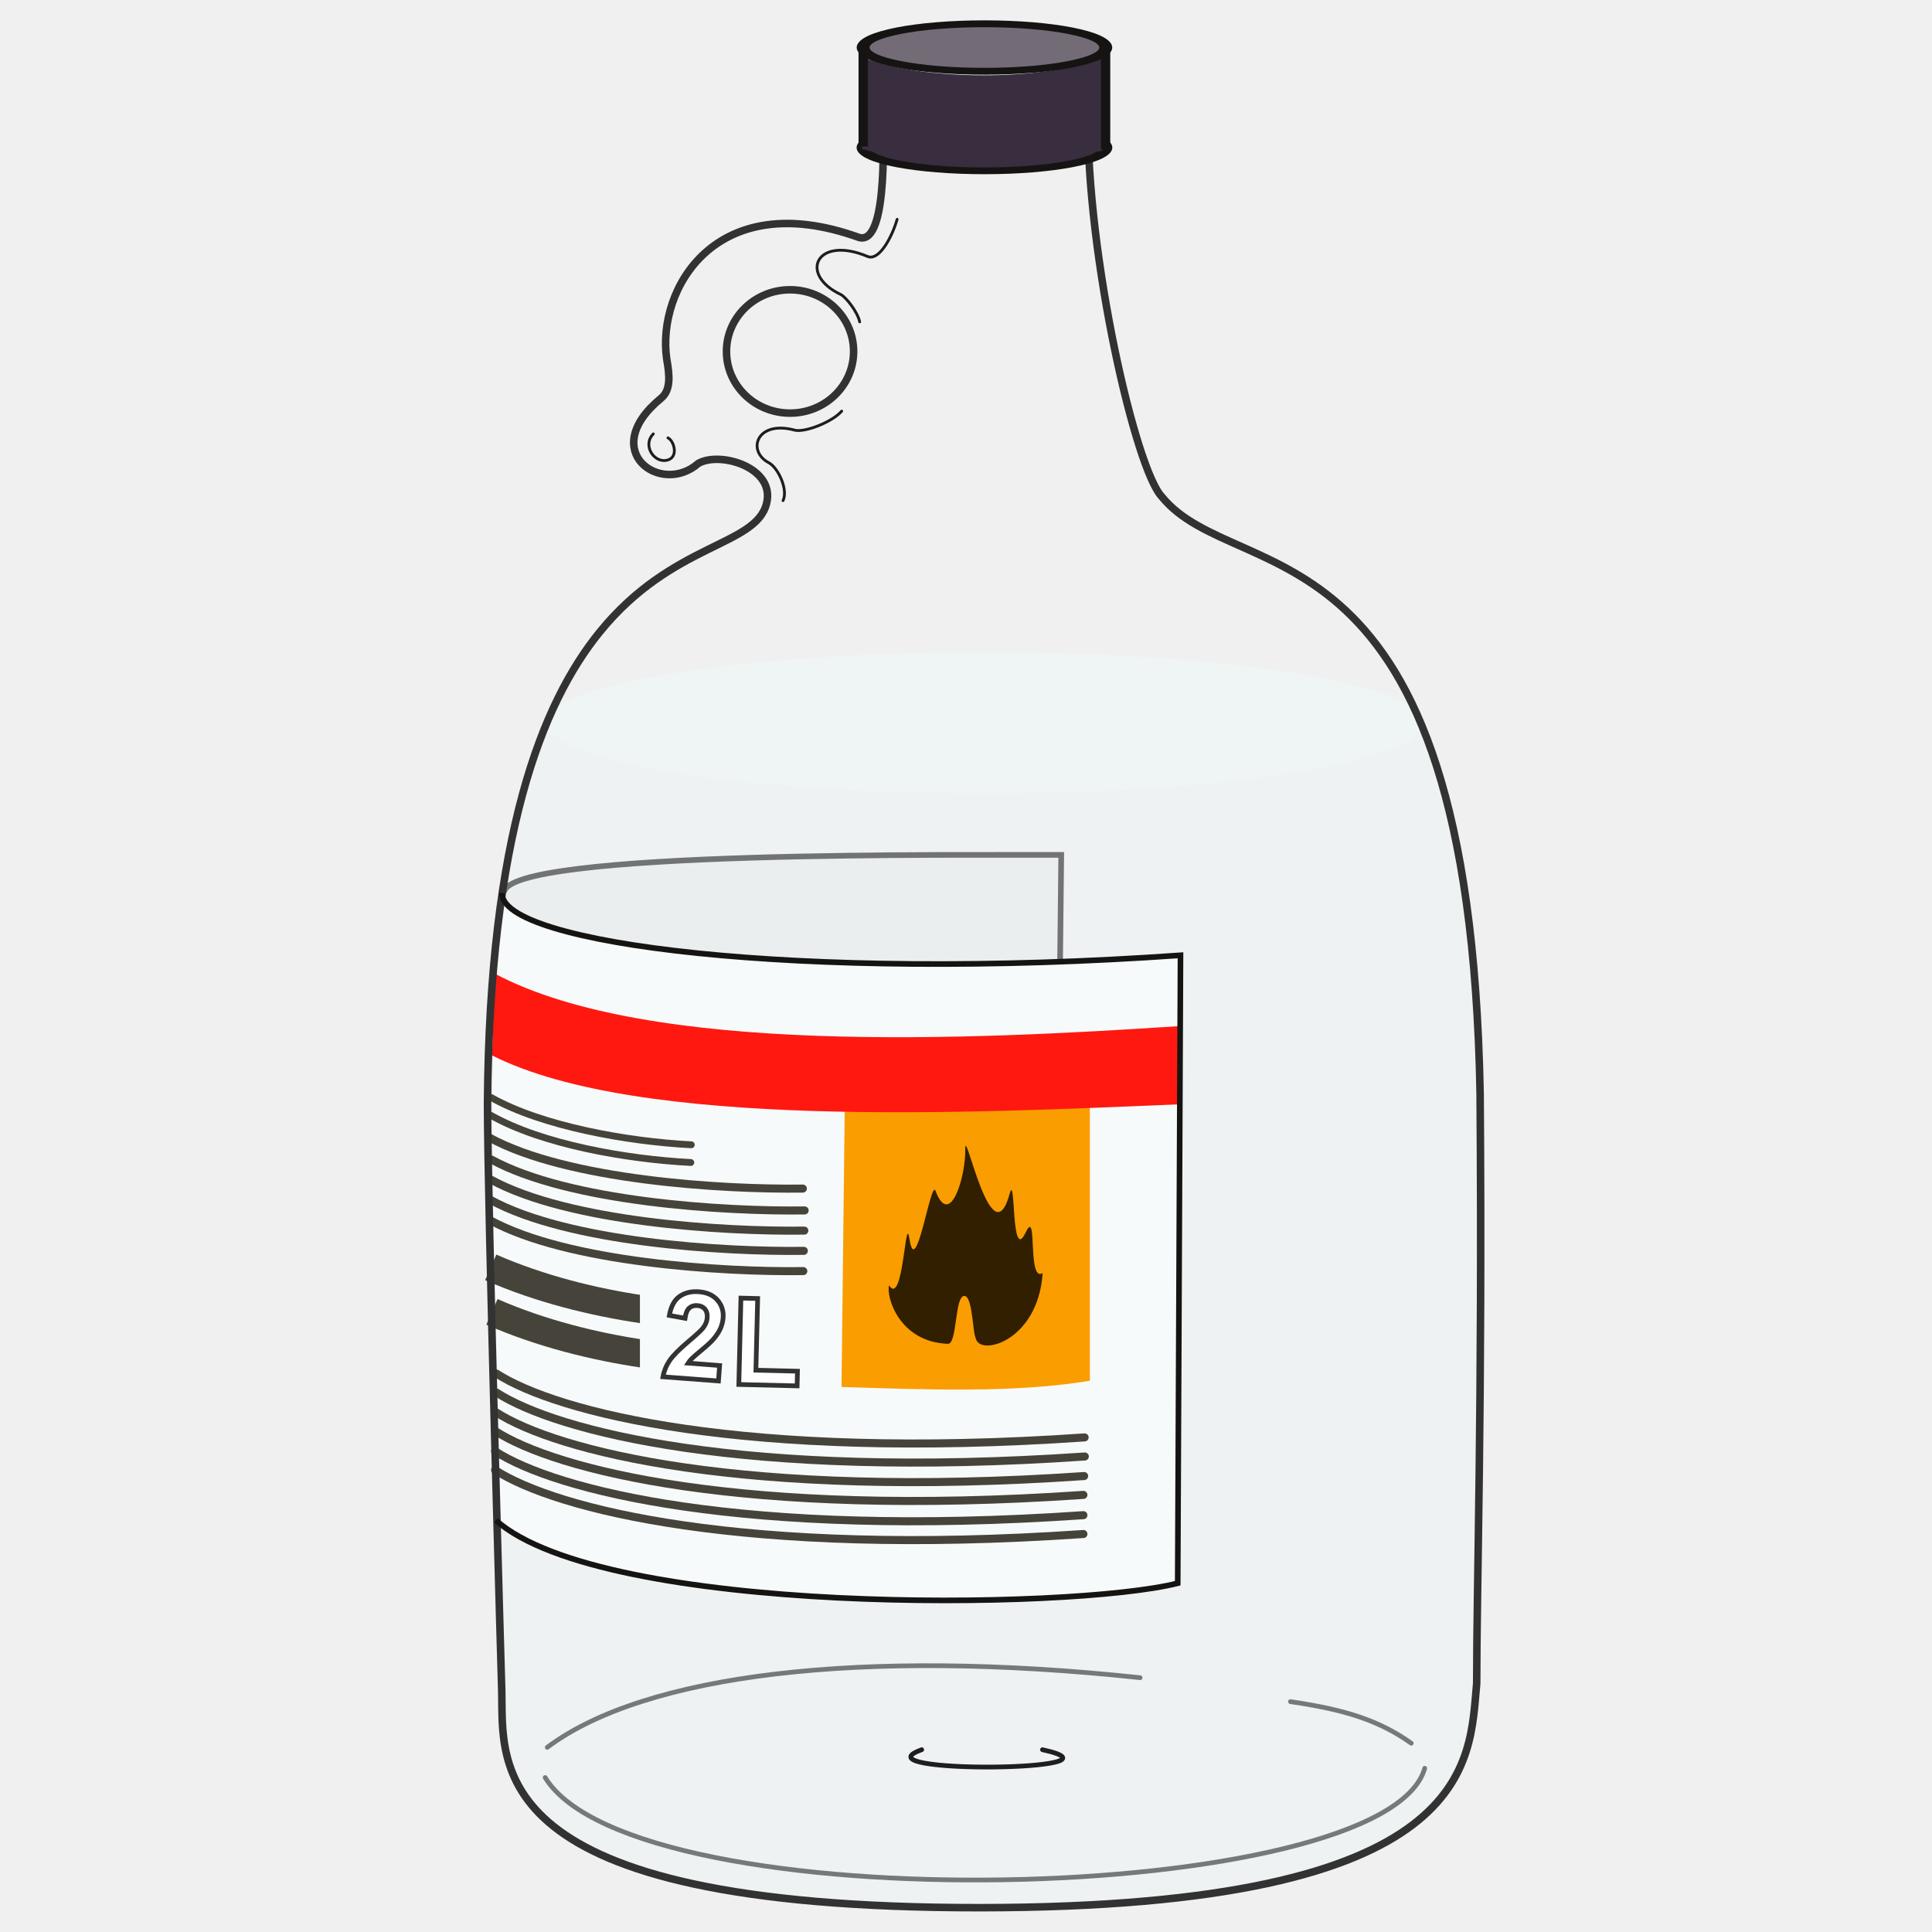
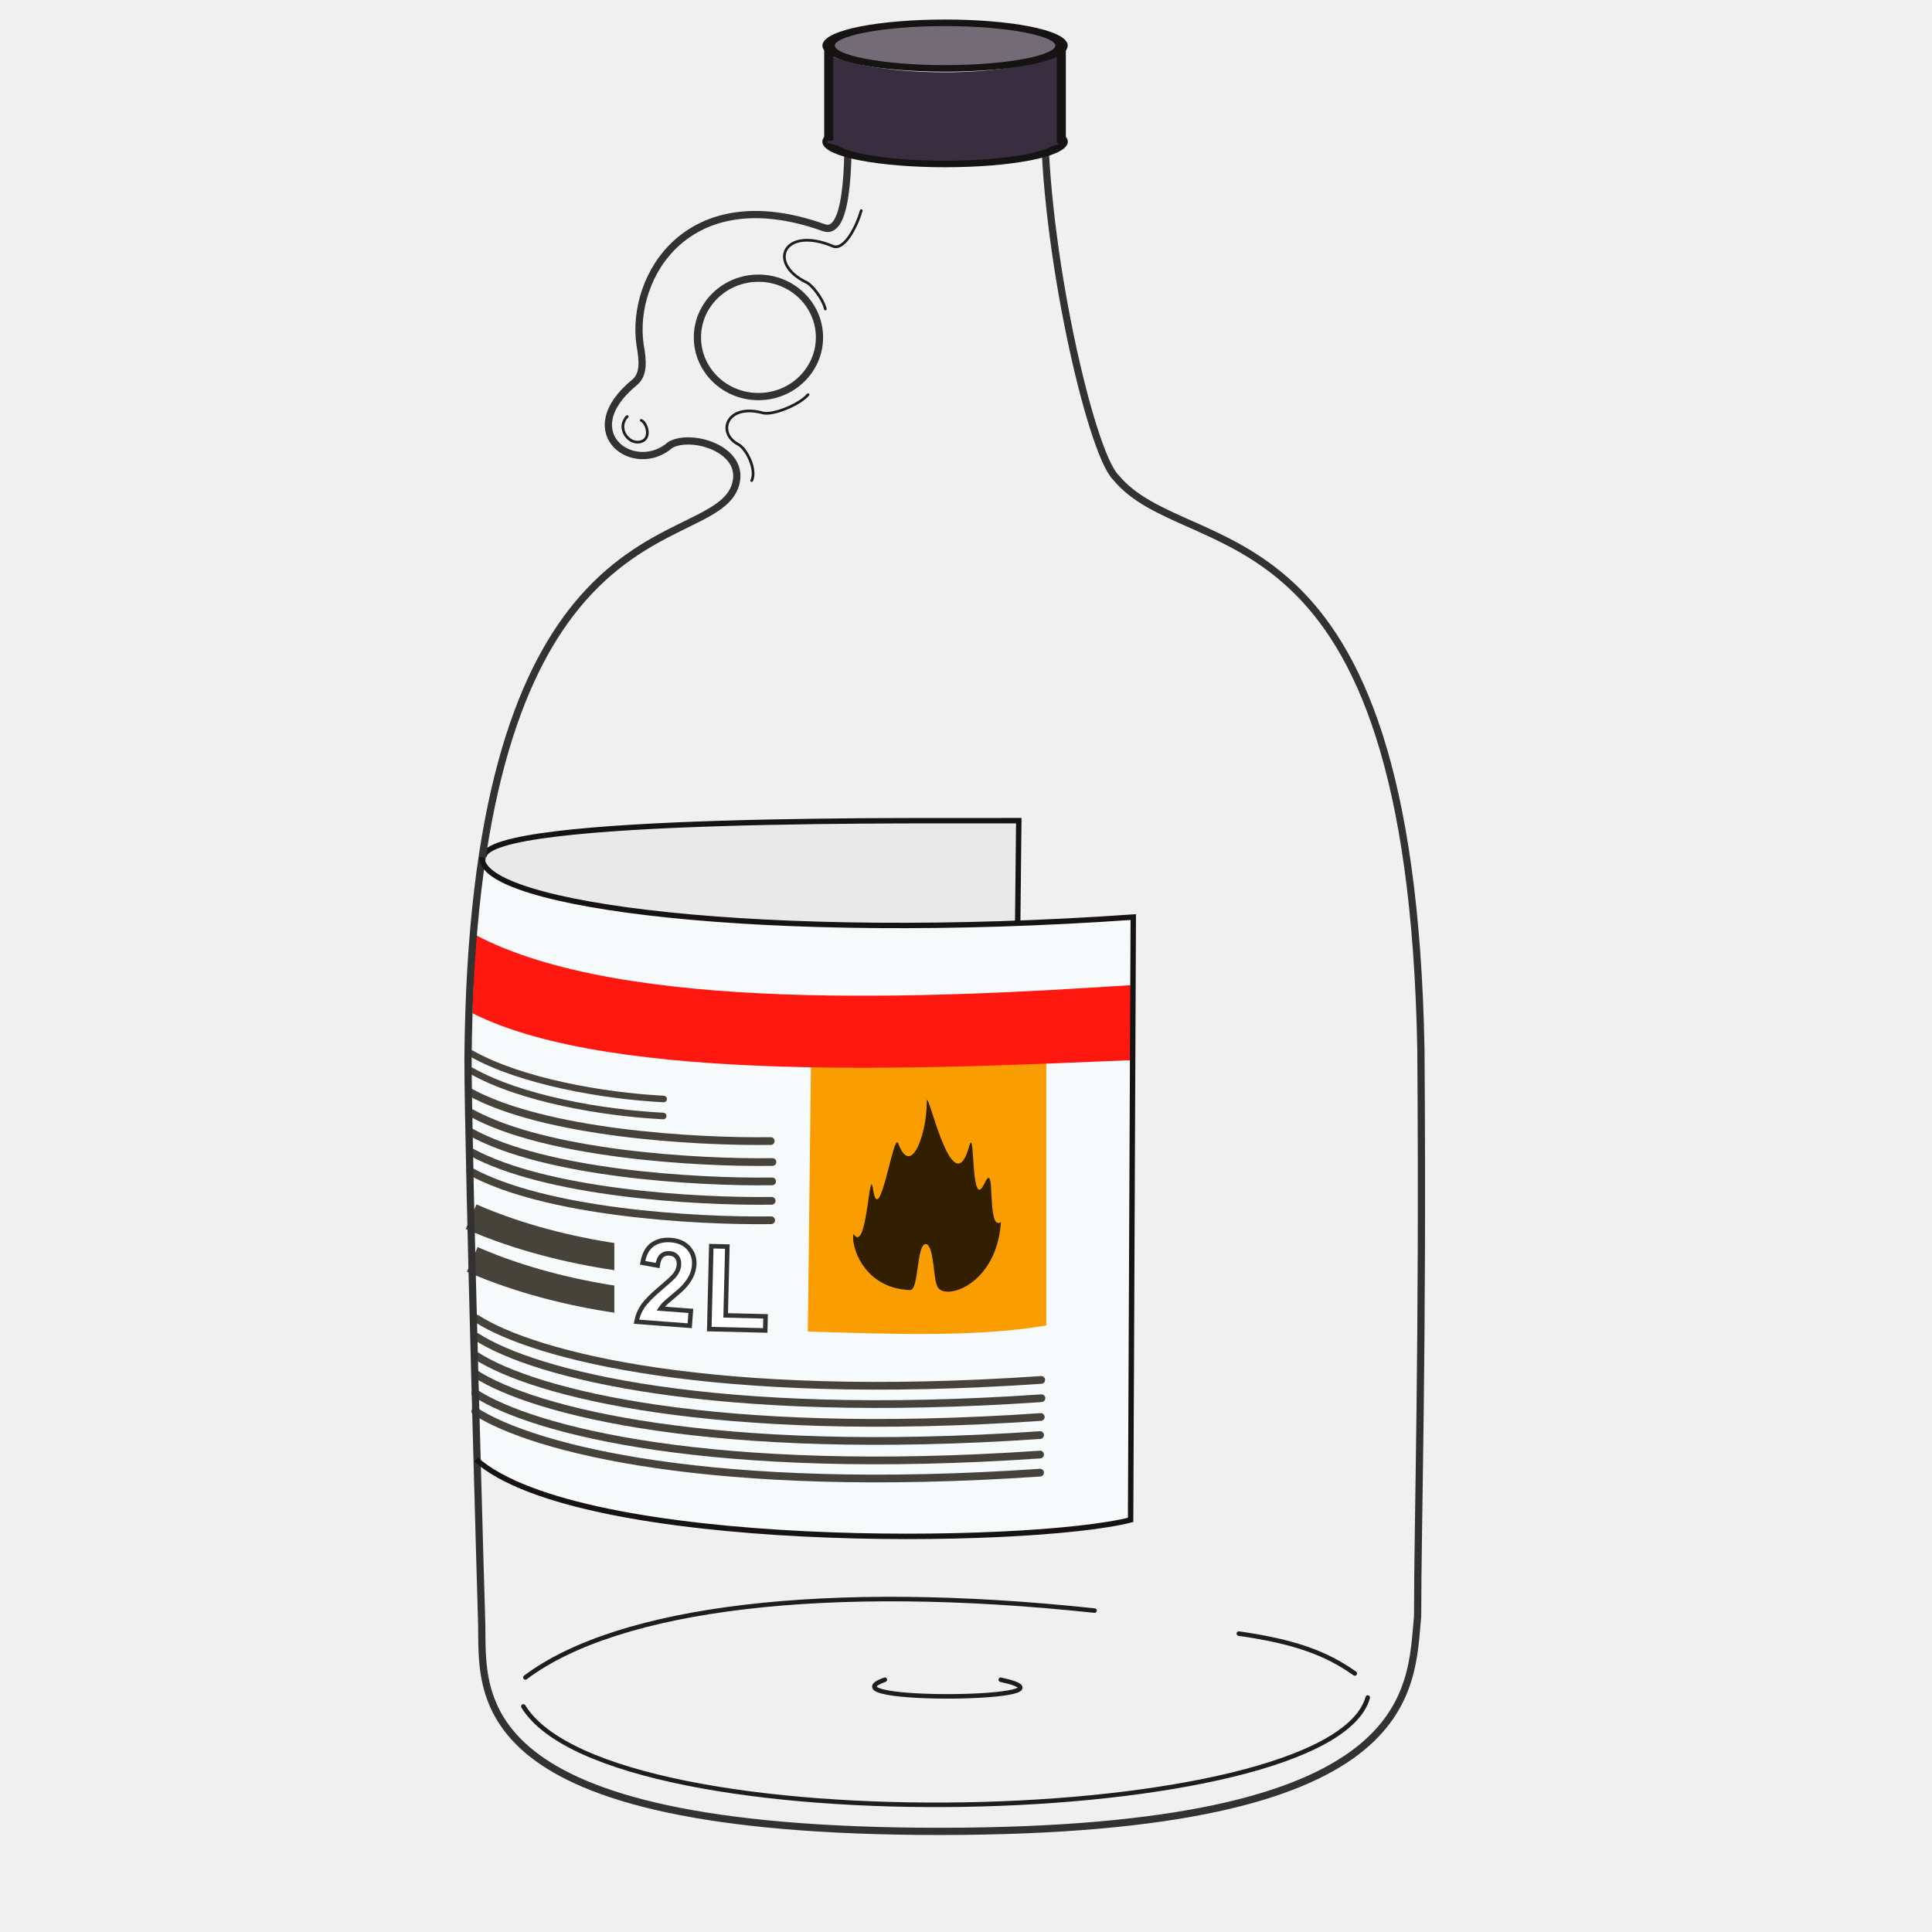
- <svg xmlns="http://www.w3.org/2000/svg" width="48px" height="48px" id="svg5120" version="1.1">
-   <defs id="defs5122">
-     </defs>
+ <svg xmlns="http://www.w3.org/2000/svg" width="200px" height="200px" viewBox="0 0 50 50" id="svg5120" version="1.1">
+   <defs id="defs3479">
+     <clipPath clipPathUnits="userSpaceOnUse" id="clippath1">
+       <polyline points="                                 15,15.5                                  14,17                                 13,19.7                                  12.2,24                                 12.5,43.5                                  13,44.6                                  14,45.55                                  15,46.15                                  17,46.8                                  19,47.15                                  22,47.35                                  25,47.4                                  29,47.2                                  31,46.94                                  33,46.45                                  34,46.05                                  35,45.5                                 36,44.46                                 36.4,43.5                                 36.7,42.3                                 36.8,30                                 36.7,26                                 36.6,24                                 35.95,19.7                                 34.85,17                                  33.8,15.5" fill="blue" stroke-width="0.4" style="fill:white;stroke:yellow" />
+     </clipPath>
+   </defs>
  <g id="layer1">
    <path id="path3025-8-3" style="fill:none;stroke:#1e1e1e;stroke-width:0.117;stroke-linecap:round;stroke-linejoin:round;stroke-miterlimit:4;stroke-opacity:1;stroke-dasharray:none" d="m 28.326,41.682 c -6.918,-0.74 -12.317,-0.083 -14.729,1.73" />
    <path id="path3027-2-3" style="fill:none;stroke:#1e1e1e;stroke-width:0.117;stroke-linecap:round;stroke-linejoin:round;stroke-miterlimit:4;stroke-opacity:1;stroke-dasharray:none" d="M 35.062,43.31 C 34.298,42.767 33.471,42.481 32.061,42.277" />
    <path d="m 35.397,43.932 c -0.958,3.431 -19.618,3.881 -21.853,0.23" style="fill:none;stroke:#1e1e1e;stroke-width:0.117;stroke-linecap:round;stroke-linejoin:round;stroke-miterlimit:4;stroke-opacity:1;stroke-dasharray:none" id="path3037-7-5" />
    <path style="opacity:0;fill:#c0c5da;fill-opacity:0.656;stroke:none" id="path5330" d="m 424.613,173.863 a 54.042,6.236 0 1 1 -108.083,0 54.042,6.236 0 1 1 108.083,0 z" transform="matrix(0.2280299,0,0,0.2338109,-59.92854,-9.141226)" />
    <path style="fill:#e9e9e9;fill-opacity:1;stroke:#161413;stroke-width:0.14;stroke-linecap:butt;stroke-linejoin:miter;stroke-miterlimit:4;stroke-opacity:1;stroke-dasharray:none" d="m 12.522,22.183 c 0.004,-1.079 11.702,-0.931 13.844,-0.944 l -0.082,7.768 -13.733,0.994" id="path5347" />
-     <path style="opacity:0.801;fill:#eff5f5;fill-opacity:0.525;stroke:none" d="m 13.526,18.084 21.852,-0.016 c 0.578,1.672 0.965,3.916 1.211,6.383 0.465,8.375 0.226,18.602 -0.281,19.254 -0.288,4.885 -23.485,5.18 -23.689,-0.044 -0.246,-6.193 -0.622,-15.239 -0.034,-22.174 0.192,-1.169 0.627,-2.417 0.941,-3.403 z" id="rect10514" />
    <path style="fill:none;stroke:#1e1e1e;stroke-width:0.117;stroke-linecap:round;stroke-linejoin:miter;stroke-miterlimit:4;stroke-opacity:1;stroke-dasharray:none" d="m 22.9,43.471 c -1.728,0.617 5.423,0.531 3,0" id="path5078" />
    <path style="fill:#f7fafa;fill-opacity:1;stroke:none" d="m 12.473,22.379 c 1.724,1.779 11.985,1.654 16.838,1.375 l -0.028,15.553 C 28.163,39.618 15.947,40.718 12.393,37.822 12.282,31.766 12.096,23.675 12.473,22.379 z" id="path5372" />
    <path style="fill:none;stroke:#46443a;stroke-width:0.2;stroke-linecap:round;stroke-linejoin:miter;stroke-miterlimit:4;stroke-opacity:1;stroke-dasharray:none" d="m 12.3,36.523 c 1.494,0.967 6.151,2.169 14.617,1.589" id="path5387-3" />
    <path style="fill:none;stroke:#46443a;stroke-width:0.695;stroke-linecap:butt;stroke-linejoin:miter;stroke-miterlimit:4;stroke-opacity:1;stroke-dasharray:none" d="m 12.192,31.488 c 2.467,1.08 5.298,1.289 6.742,1.216" id="path5379-48-9" />
    <path style="fill:none;stroke:#46443a;stroke-width:0.2;stroke-linecap:round;stroke-linejoin:miter;stroke-miterlimit:4;stroke-opacity:1;stroke-dasharray:none" d="m 12.172,30.314 c 1.927,1.053 5.772,1.294 7.786,1.266" id="path5379-48" />
    <path style="fill:none;stroke:#46443a;stroke-width:0.2;stroke-linecap:round;stroke-linejoin:miter;stroke-miterlimit:4;stroke-opacity:1;stroke-dasharray:none" d="m 12.205,28.807 c 1.927,1.053 5.772,1.294 7.786,1.266" id="path5379" />
    <path style="fill:#fa9d00;fill-opacity:1;stroke:none" d="m 20.99,27.289 6.087,0 0,7.015 c -1.866,0.312 -4.095,0.219 -6.17,0.155 z" id="rect5374" />
    <path style="opacity:0.801;fill:#000000;fill-opacity:1;stroke:none" d="m 24.271,33.262 c -0.113,0.047 -0.081,-1.057 -0.311,-1.065 -0.245,-0.008 -0.173,1.199 -0.409,1.19 -1.235,-0.047 -1.539,-1.199 -1.462,-1.451 0.356,0.543 0.402,-1.84 0.505,-1.161 0.162,1.072 0.531,-1.503 0.65,-1.187 0.354,0.942 0.75,-0.336 0.738,-1.042 -0.01,-0.617 0.653,2.747 1.102,1.115 0.158,-0.575 0.025,1.755 0.398,0.96 0.307,-0.654 0.032,1.256 0.422,1.008 -0.114,1.753 -1.67,2.106 -1.667,1.569" id="path5391" />
    <path style="fill:#ff1810;fill-opacity:1;stroke:none" d="m 12.295,24.191 c 3.829,2.035 11.8,1.645 16.992,1.303 l 0,1.943 c -5.141,0.211 -13.394,0.635 -17.061,-1.215 z" id="rect5369" />
    <path style="fill:none;stroke:#46443a;stroke-width:0.2;stroke-linecap:round;stroke-linejoin:miter;stroke-miterlimit:4;stroke-opacity:1;stroke-dasharray:none" d="m 12.185,29.811 c 1.927,1.053 5.772,1.294 7.786,1.266" id="path5379-4" />
    <path style="fill:none;stroke:#46443a;stroke-width:0.2;stroke-linecap:round;stroke-linejoin:miter;stroke-miterlimit:4;stroke-opacity:1;stroke-dasharray:none" d="m 12.197,29.308 c 1.927,1.053 5.772,1.294 7.786,1.266" id="path5379-9" />
    <path style="fill:none;stroke:#46443a;stroke-width:0.2;stroke-linecap:round;stroke-linejoin:miter;stroke-miterlimit:4;stroke-opacity:1;stroke-dasharray:none" d="m 12.16,28.264 c 1.927,1.053 5.772,1.294 7.786,1.266" id="path5379-2" />
    <path style="fill:none;stroke:#46443a;stroke-width:0.17;stroke-linecap:round;stroke-linejoin:miter;stroke-miterlimit:4;stroke-opacity:1;stroke-dasharray:none" d="m 12.194,27.709 c 1.276,0.724 3.386,1.092 4.969,1.173" id="path5379-2-7" />
    <path style="fill:none;stroke:#46443a;stroke-width:0.17;stroke-linecap:round;stroke-linejoin:miter;stroke-miterlimit:4;stroke-opacity:1;stroke-dasharray:none" d="m 12.206,27.269 c 1.263,0.712 3.386,1.092 4.969,1.173" id="path5379-2-7-2" />
    <path style="fill:none;stroke:#46443a;stroke-width:0.2;stroke-linecap:round;stroke-linejoin:miter;stroke-miterlimit:4;stroke-opacity:1;stroke-dasharray:none" d="m 12.33,34.123 c 1.494,0.967 6.151,2.169 14.617,1.589" id="path5387" />
    <path style="fill:none;stroke:#46443a;stroke-width:0.2;stroke-linecap:round;stroke-linejoin:miter;stroke-miterlimit:4;stroke-opacity:1;stroke-dasharray:none" d="m 12.3,36.055 c 1.494,0.967 6.151,2.169 14.617,1.589" id="path5387-7" />
    <path style="fill:none;stroke:#46443a;stroke-width:0.2;stroke-linecap:round;stroke-linejoin:miter;stroke-miterlimit:4;stroke-opacity:1;stroke-dasharray:none" d="m 12.3,35.551 c 1.494,0.967 6.151,2.169 14.617,1.589" id="path5387-4" />
    <path style="fill:none;stroke:#46443a;stroke-width:0.2;stroke-linecap:round;stroke-linejoin:miter;stroke-miterlimit:4;stroke-opacity:1;stroke-dasharray:none" d="m 12.335,34.597 c 1.494,0.967 6.151,2.169 14.617,1.589" id="path5387-5" />
    <path style="fill:none;stroke:#46443a;stroke-width:0.2;stroke-linecap:round;stroke-linejoin:miter;stroke-miterlimit:4;stroke-opacity:1;stroke-dasharray:none" d="m 12.318,35.083 c 1.494,0.967 6.151,2.169 14.617,1.589" id="path5387-8" />
    <path style="fill:none;stroke:#46443a;stroke-width:0.695;stroke-linecap:butt;stroke-linejoin:miter;stroke-miterlimit:4;stroke-opacity:1;stroke-dasharray:none" d="m 12.222,32.593 c 2.467,1.08 5.298,1.289 6.742,1.216" id="path5379-48-9-5" />
-     <path style="fill:#eff5f5;fill-opacity:1;stroke:none" id="path10583" d="m 36.795,19.153 a 11.357,1.528 0 1 1 -22.715,0 11.357,1.528 0 1 1 22.715,0 z" transform="matrix(0.957115,0,0,1.144928,0.1167809,-3.971265)" />
    <path d="m 36.688,41.826 c -0.186,1.944 0.055,5.563 -12.342,5.57 -12.429,0.006 -11.838,-3.586 -11.88,-5.384 0,0 -0.354,-12.095 -0.354,-14.609 0.051,-6.621 1.338,-9.916 2.791,-11.704 1.803,-2.219 3.863,-2.12 4.14,-3.182 0.235,-0.903 -1.155,-1.313 -1.695,-1.003 -0.927,0.816 -2.516,-0.311 -0.928,-1.616 0.249,-0.201 0.219,-0.564 0.145,-0.973 -0.256,-1.75 1.223,-4.296 4.755,-3.033 0.695,0.254 0.641,-2.15 0.611,-3.076 0.07,0.753 5.133,0.676 5.097,0.018 -0.031,3.562 1.192,8.845 1.841,9.511 1.886,2.312 7.641,0.261 7.904,14.823 0.059,7.775 -0.086,12.27 -0.085,14.658 z" style="fill:none;stroke:#323232;stroke-width:0.187;stroke-linecap:round;stroke-linejoin:round;stroke-miterlimit:4;stroke-opacity:1;stroke-dasharray:none" id="path3061-2-8" />
    <path style="fill:none;stroke:#161413;stroke-width:0.14;stroke-linecap:butt;stroke-linejoin:miter;stroke-miterlimit:4;stroke-opacity:1;stroke-dasharray:none" d="m 12.475,22.186 c -0.065,1.259 7.38,2.212 16.854,1.548 l -0.069,15.601 c -2.642,0.669 -14.242,0.815 -16.94,-1.562" id="path5343" />
    <path style="fill:none;stroke:#333333;stroke-width:0.117;stroke-linecap:round;stroke-linejoin:miter;stroke-miterlimit:4;stroke-opacity:1;stroke-dasharray:none" d="m 22.236,3.048 c 0.871,-0.364 3.749,-0.368 4.498,0.035" id="path5665" />
    <path style="fill:none;stroke:#333333;stroke-width:0.234px;stroke-linecap:butt;stroke-linejoin:miter;stroke-opacity:1" d="m 21.949,2.83 c 0.091,-0.588 5.1,-0.668 5.032,0.052" id="path5648" />
    <path style="fill:none;stroke:#000000;stroke-width:0.094;stroke-linecap:round;stroke-linejoin:miter;stroke-miterlimit:4;stroke-opacity:1;stroke-dasharray:none" d="m 21.974,3.487 c 0.829,0.399 3.754,0.648 4.996,0.002" id="path5660" />
    <path style="fill:#382e3f;fill-opacity:1;stroke:#161413;stroke-width:1.799;stroke-miterlimit:3.8;stroke-opacity:1;stroke-dasharray:none" id="path5020-3-5" d="m 195.473,241.004 a 16.699,6.172 0 1 1 -33.399,0 16.699,6.172 0 1 1 33.399,0 z" transform="matrix(0.180518,0,0,0.09352104,-7.813291,-18.8722)" />
    <path style="fill:#382e3f;fill-opacity:1;stroke:none" d="m 21.416,1.414 0,2.287 c 1.916,0.55 5.961,0.144 6.084,0 l -0.05,-2.335 c -1.348,0.699 -4.722,0.632 -6.034,0.048 z" id="path5066" />
    <path style="fill:#736c77;fill-opacity:1;stroke:#161413;stroke-width:1.78;stroke-miterlimit:3.8;stroke-opacity:1;stroke-dasharray:none" id="path5020-2" d="m 195.473,241.004 a 16.699,6.172 0 1 1 -33.399,0 16.699,6.172 0 1 1 33.399,0 z" transform="matrix(0.1804855,0,0,0.09557425,-7.807446,-21.85331)" />
    <path style="fill:none;stroke:#161413;stroke-width:0.234;stroke-linecap:butt;stroke-linejoin:miter;stroke-miterlimit:3.8;stroke-opacity:1;stroke-dasharray:none" d="m 27.467,1.185 c 0,0 0,2.513 0,2.464" id="path5052-6" />
    <path style="fill:none;stroke:#161413;stroke-width:0.234;stroke-linecap:butt;stroke-linejoin:miter;stroke-miterlimit:3.8;stroke-opacity:1;stroke-dasharray:none" d="m 21.447,1.173 0,2.468" id="path5052-2-1" />
    <path style="fill:none;stroke:none" d="m 21.477,1.892 c 0.926,0.667 5.162,0.643 5.941,-0.042" id="path5393-1-2" />
    <path style="fill:none;stroke:#323232;stroke-width:0.8;stroke-miterlimit:4;stroke-opacity:1;stroke-dasharray:none" id="path5060" d="m 482.516,78.441 a 6.755,6.553 0 1 1 -13.51,0 6.755,6.553 0 1 1 13.51,0 z" transform="matrix(0.2338109,0,0,0.2338109,-91.60961,-9.608848)" />
    <path style="fill:none;stroke:#1e1e1e;stroke-width:0.07;stroke-linecap:round;stroke-linejoin:miter;stroke-miterlimit:4;stroke-opacity:1;stroke-dasharray:none" d="m 19.454,12.438 c 0.134,-0.28 -0.129,-0.823 -0.35,-0.939 -0.56,-0.293 -0.306,-1.071 0.644,-0.811 0.253,0.061 0.931,-0.204 1.164,-0.474" id="path5070" />
    <path style="fill:none;stroke:#1e1e1e;stroke-width:0.07;stroke-linecap:round;stroke-linejoin:miter;stroke-miterlimit:4;stroke-opacity:1;stroke-dasharray:none" d="M 21.359,7.997 C 21.307,7.749 21.016,7.377 20.883,7.314 19.835,6.816 20.282,5.838 21.556,6.372 21.843,6.492 22.164,5.886 22.289,5.449" id="path5074" />
    <path style="fill:none;stroke:#1e1e1e;stroke-width:0.07;stroke-linecap:round;stroke-linejoin:miter;stroke-miterlimit:4;stroke-opacity:1;stroke-dasharray:none" d="m 16.232,10.78 c -0.278,0.278 0.012,0.724 0.333,0.656 0.309,-0.065 0.181,-0.488 0.03,-0.557" id="path5100" />
    <rect style="fill:#f7fafa;fill-opacity:1;stroke:none" id="rect5648" width="4.653" height="2.915" x="15.899" y="31.957" />
    <path id="path6241" style="font-size:8px;font-style:normal;font-weight:bold;line-height:125%;letter-spacing:0px;word-spacing:0px;fill:none;stroke:none;font-family:Sans;-inkscape-font-specification:Sans Bold" d="m 13.881,33.717 0,-0.562 -0.539,0 0,-0.388 0.539,0 0,-0.562 0.359,0 0,0.562 0.541,0 0,0.388 -0.541,0 0,0.562 z" />
    <path id="path6243" style="font-size:8px;font-style:normal;font-weight:bold;line-height:125%;letter-spacing:0px;word-spacing:0px;fill:none;stroke:none;font-family:Sans;-inkscape-font-specification:Sans Bold" d="m 15.56,33.717 0,-0.562 -0.539,0 0,-0.388 0.539,0 0,-0.562 0.359,0 0,0.562 0.541,0 0,0.388 -0.541,0 0,0.562 z" />
    <path style="font-size:8px;font-style:normal;font-weight:bold;line-height:125%;letter-spacing:0px;word-spacing:0px;fill:#ffffff;fill-opacity:1;stroke:#333333;stroke-width:0.117;stroke-miterlimit:4;stroke-opacity:1;stroke-dasharray:none;font-family:Sans;-inkscape-font-specification:Sans Bold" id="path6245" d="m 17.879,33.926 -0.029,0.384 -1.379,-0.104 c 0.026,-0.144 0.081,-0.278 0.165,-0.403 0.085,-0.124 0.245,-0.286 0.481,-0.484 0.19,-0.16 0.308,-0.27 0.353,-0.329 0.061,-0.081 0.094,-0.164 0.1,-0.247 0.009,-0.092 -0.012,-0.165 -0.055,-0.218 -0.043,-0.053 -0.107,-0.083 -0.19,-0.089 -0.082,-0.006 -0.149,0.015 -0.202,0.063 -0.052,0.048 -0.087,0.133 -0.104,0.253 l -0.389,-0.071 c 0.04,-0.226 0.126,-0.384 0.257,-0.474 0.131,-0.09 0.288,-0.128 0.473,-0.114 0.203,0.015 0.357,0.085 0.465,0.208 0.107,0.124 0.154,0.271 0.141,0.441 -0.009,0.097 -0.031,0.188 -0.071,0.274 -0.039,0.085 -0.099,0.173 -0.178,0.264 -0.052,0.06 -0.145,0.146 -0.278,0.256 -0.133,0.11 -0.218,0.184 -0.254,0.221 -0.036,0.037 -0.066,0.073 -0.089,0.109 z" />
    <path style="font-size:8px;font-style:normal;font-weight:bold;line-height:125%;letter-spacing:0px;word-spacing:0px;fill:#ffffff;fill-opacity:1;stroke:#333333;stroke-width:0.117;stroke-miterlimit:4;stroke-opacity:1;stroke-dasharray:none;font-family:Sans;-inkscape-font-specification:Sans Bold" id="path6247" d="m 18.356,34.397 0.052,-2.146 0.416,0.01 -0.044,1.781 1.033,0.025 -0.009,0.365 z" />
    <path id="path6249" style="font-size:8px;font-style:normal;font-weight:bold;line-height:125%;letter-spacing:0px;word-spacing:0px;fill:none;stroke:none;font-family:Sans;-inkscape-font-specification:Sans Bold" d="m 20.599,33.717 0,-0.562 -0.539,0 0,-0.388 0.539,0 0,-0.562 0.359,0 0,0.562 0.541,0 0,0.388 -0.541,0 0,0.562 z" />
    <path id="path6251" style="font-size:8px;font-style:normal;font-weight:bold;line-height:125%;letter-spacing:0px;word-spacing:0px;fill:none;stroke:none;font-family:Sans;-inkscape-font-specification:Sans Bold" d="m 22.278,33.717 0,-0.562 -0.539,0 0,-0.388 0.539,0 0,-0.562 0.359,0 0,0.562 0.541,0 0,0.388 -0.541,0 0,0.562 z" />
  </g>
</svg>
